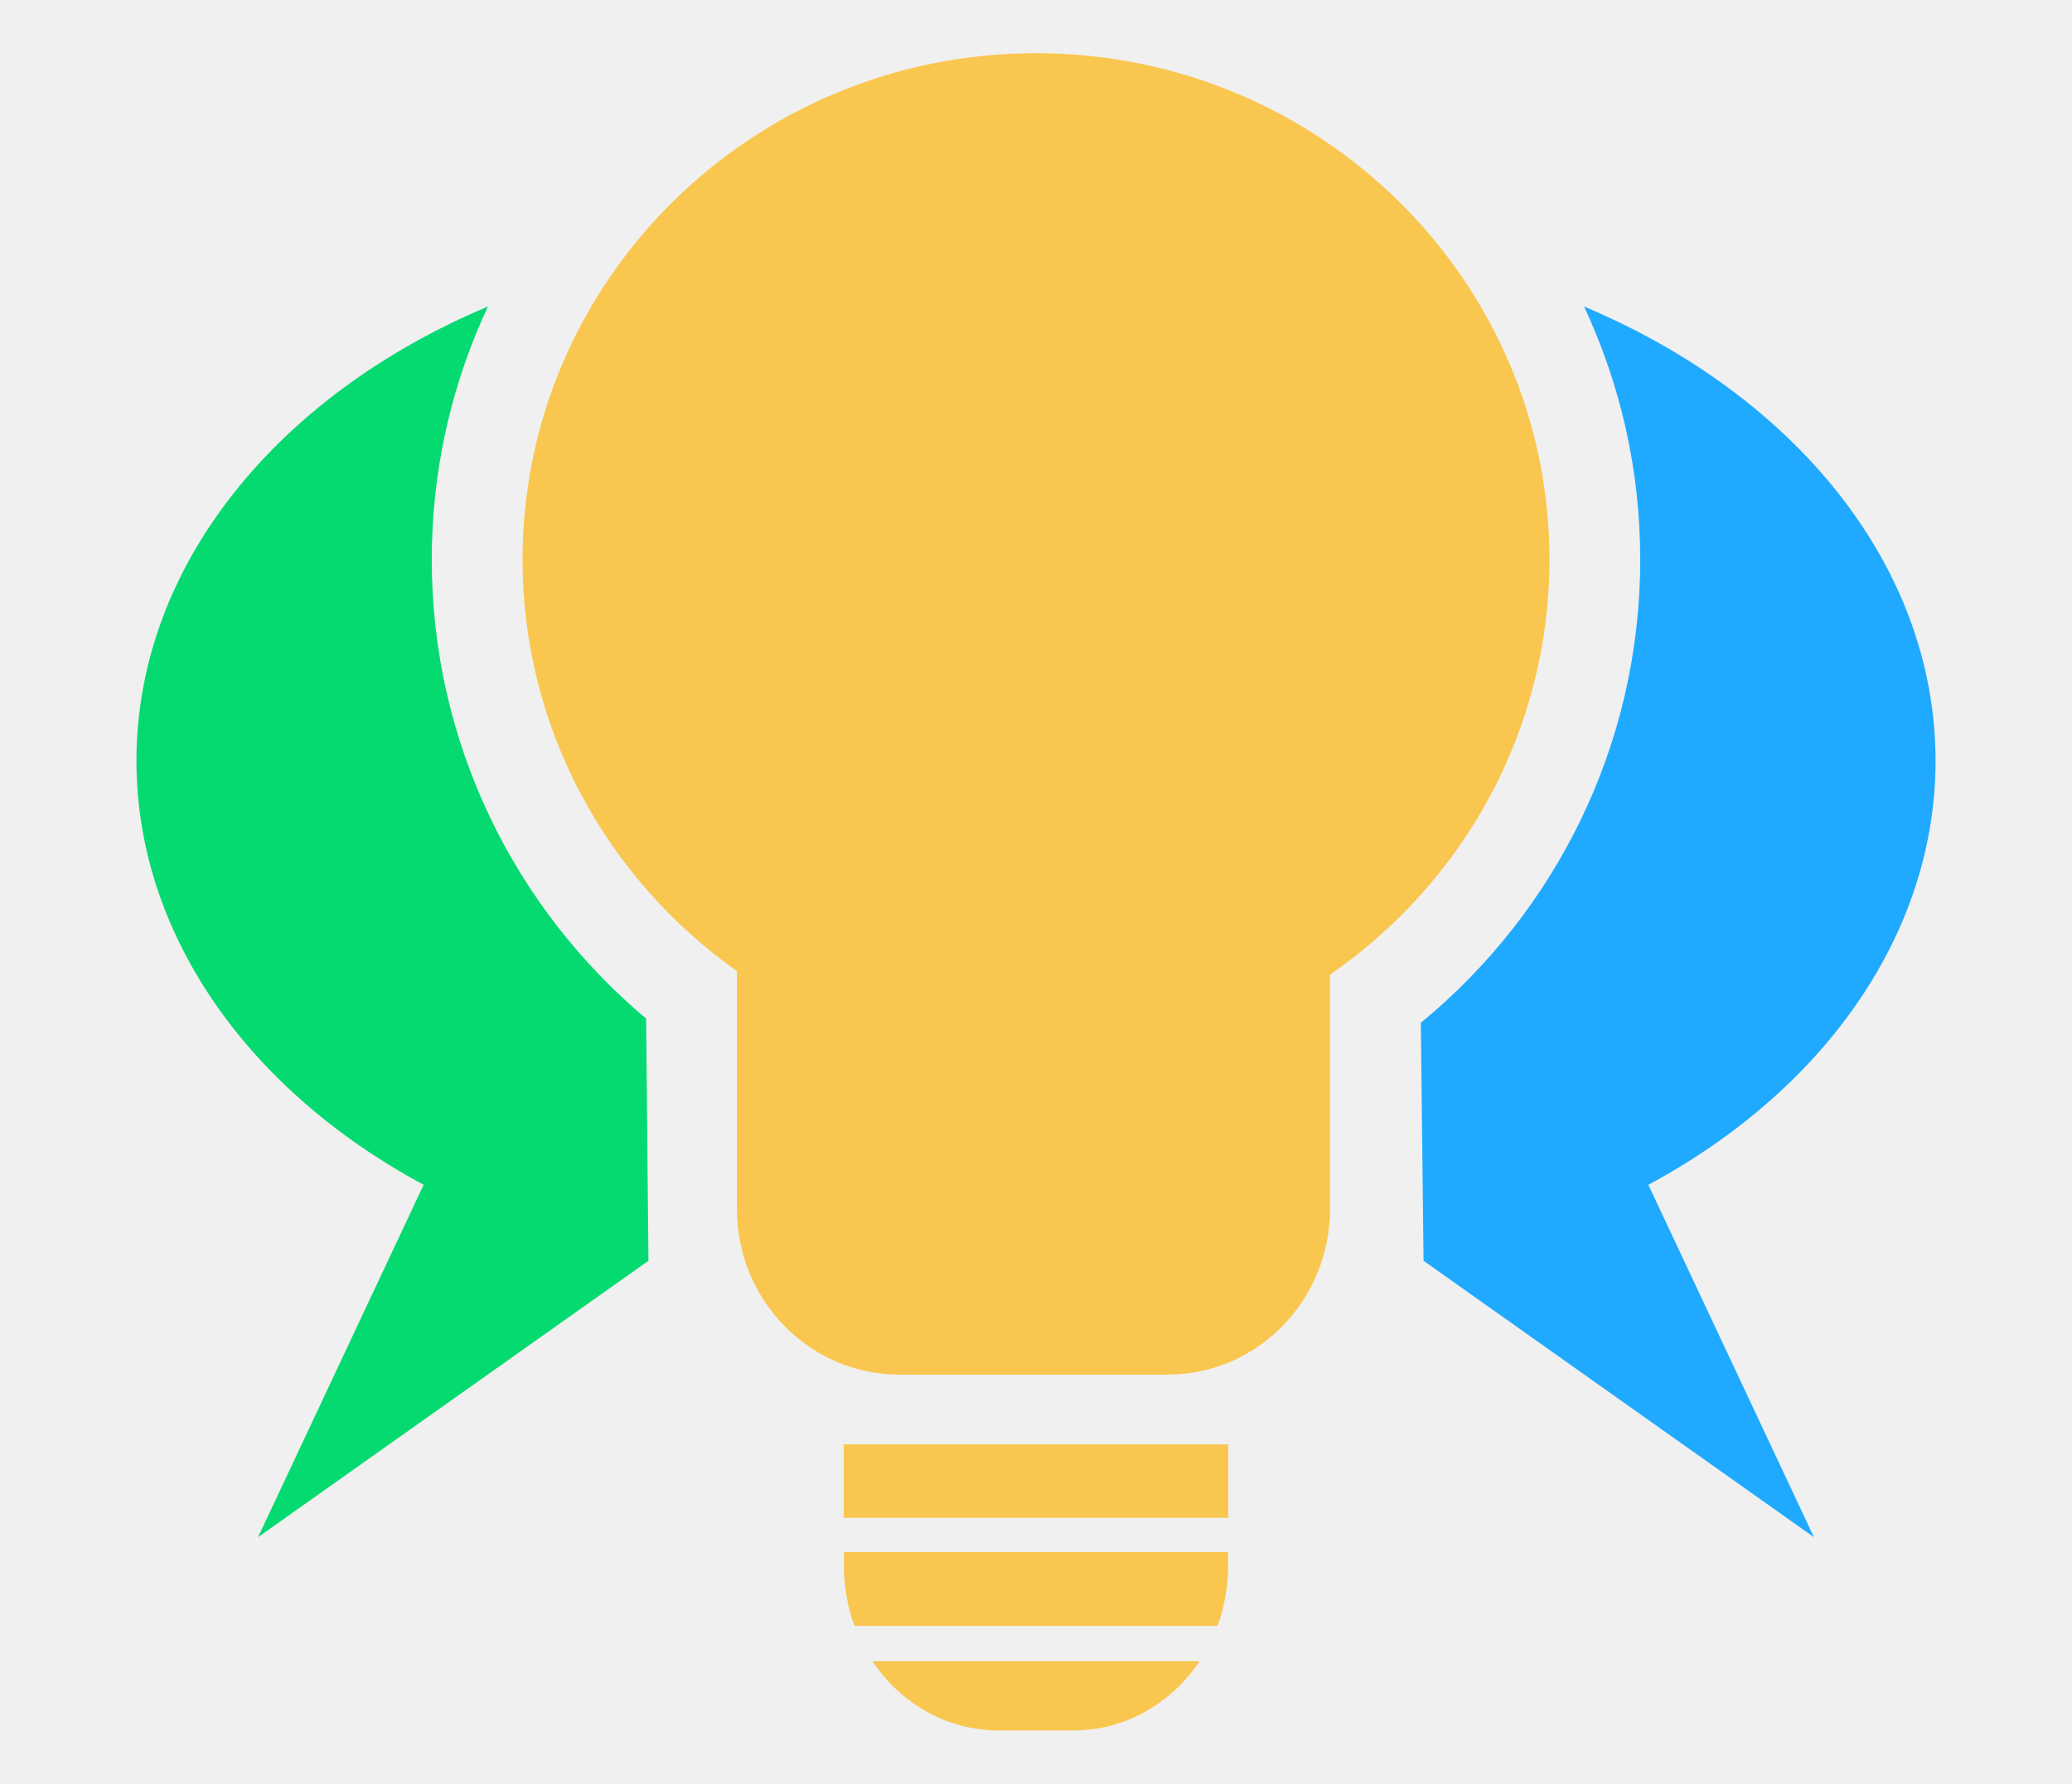
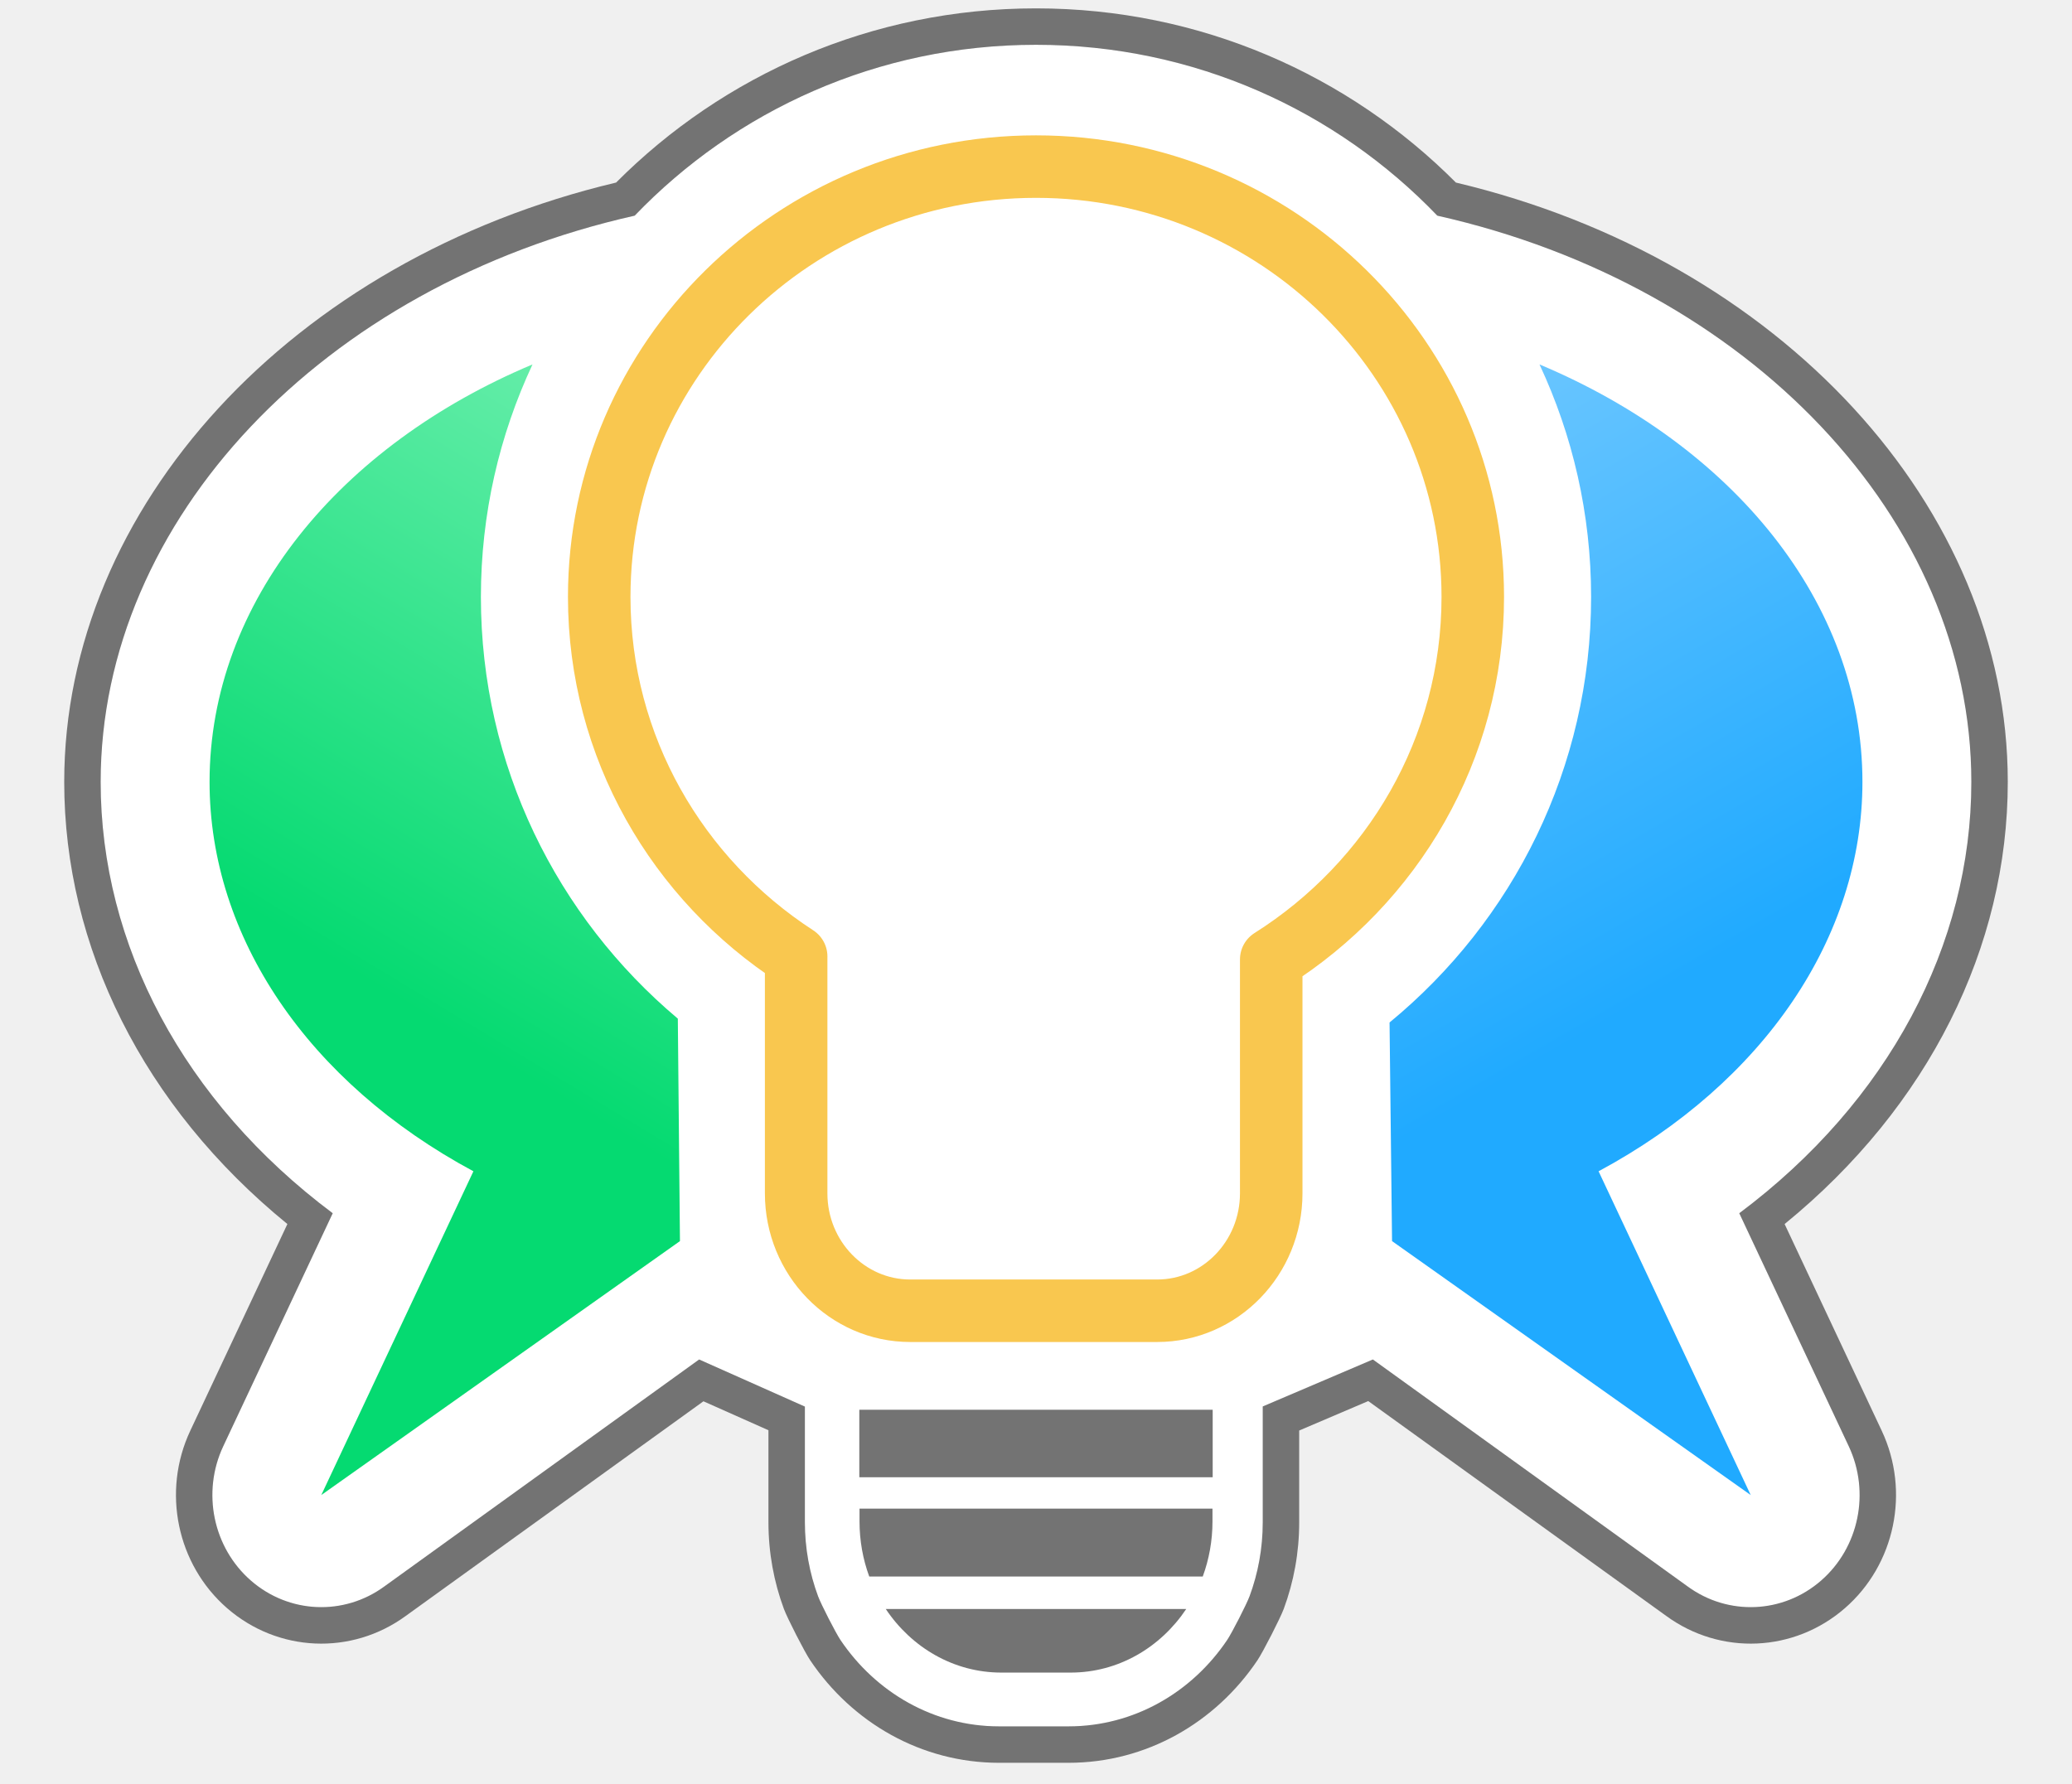
- <svg xmlns="http://www.w3.org/2000/svg" fill-rule="evenodd" stroke-linejoin="round" stroke-miterlimit="2" clip-rule="evenodd" viewBox="0 0 885 762">
+ <svg xmlns="http://www.w3.org/2000/svg" fill-rule="evenodd" stroke-linecap="round" stroke-linejoin="round" stroke-miterlimit="1.5" clip-rule="evenodd" viewBox="0 0 885 762">
  <defs />
-   <path fill="#05da71" d="M205.608 137.171l2.808-6.216c-89.431 37.53-150.141 110.438-150.141 194.152 0 72.106 45.782 139.68 122.666 181.056l-70.724 150.555 166.748-118.087-.988-103.454C219.8 387.944 184.42 317.485 184.42 239.06c0-36.126 7.55-70.595 21.188-101.889z" />
-   <path fill="#20aaff" d="M676.579 130.955c89.431 37.53 150.141 110.438 150.141 194.152 0 72.106-45.781 139.68-122.665 181.056l70.724 150.555-166.748-118.087-1.163-101.667c57.423-47.231 93.707-118.485 93.707-197.903 0-38.534-8.589-75.183-23.996-108.106z" />
-   <path fill="#f9c74f" d="M512.349 709.705c-11.953 17.89-31.57 29.57-53.722 29.57h-32.256c-22.155 0-41.772-11.68-53.722-29.57h139.7zm12.199-46.673v5.942c0 9.035-1.602 17.677-4.52 25.62h-155.06c-2.919-7.943-4.52-16.585-4.52-25.62v-5.942h164.1zM360.357 617.06h164.282v31.37H360.357v-31.37zm-45.608-202.178v101.53c0 39.231 31.174 70.847 69.279 70.847h114.793c38.105 0 69.28-31.616 69.28-70.848V416.385c56.674-39.152 93.706-104.018 93.706-177.324 0-119.334-98.203-216.34-219.307-216.34-121.104 0-219.307 97.006-219.307 216.34 0 72.383 36.104 136.535 91.556 175.821z" />
+   <path fill="none" d="M0 0h885v761.68H0z" />
+   <path fill="#fff" d="M271.088 92.135C137.968 122.017 42.993 221.931 42.993 334.06c0 69.482 35.369 136.572 99.121 184.26l-46.761 99.544c-9.247 19.685-4.37 43.32 11.853 57.434 16.222 14.114 39.669 15.123 56.979 2.451l134.429-96.948 45.171 20.123v49.42c0 11.141 1.998 21.793 5.622 31.585 1.271 3.434 7.543 15.691 9.569 18.704 15.063 22.394 39.839 36.907 67.758 36.907h29.667c27.92 0 52.695-14.513 67.758-36.907 2.027-3.013 8.298-15.27 9.569-18.704 3.624-9.792 5.622-20.444 5.622-31.585v-49.479l47.037-20.064 134.428 96.948c17.31 12.672 40.757 11.663 56.979-2.451 16.223-14.114 21.1-37.749 11.853-57.434l-46.761-99.544c63.752-47.689 99.121-114.778 99.121-184.26 0-112.129-94.975-212.043-228.095-241.925C570.818 47.233 510.07 19.14 442.5 19.14c-67.57 0-128.318 28.093-171.412 72.995z" />
+   <path fill="#737373" d="M122.75 522.935l-41.484 88.311C69.06 637.23 75.577 668.411 96.99 687.04c21.731 18.907 53.133 20.254 76.334 3.308l127.134-91.687 27.763 12.368v39.315c0 13.047 2.345 25.52 6.589 36.987 1.494 4.038 8.869 18.447 11.252 21.989 17.919 26.64 47.458 43.784 80.672 43.784h29.667c33.214 0 62.753-17.144 80.672-43.784 2.383-3.542 9.758-17.951 11.252-21.989 4.244-11.467 6.589-23.94 6.589-36.987v-39.196l29.496-12.582 127.266 91.782c23.201 16.946 54.603 15.599 76.334-3.308 21.413-18.629 27.93-49.81 15.724-75.794l-41.482-88.307c61.624-50.255 95.319-118.504 95.319-188.879 0-117.392-97.24-223.186-235.717-256.065C576.16 32.115 512.795 3.576 442.5 3.576c-70.295 0-133.66 28.539-179.354 74.419h.001C124.669 110.873 27.429 216.668 27.429 334.06c0 70.374 33.693 138.621 95.321 188.875zm148.338-430.8C137.968 122.017 42.993 221.931 42.993 334.06c0 69.482 35.369 136.572 99.121 184.26l-46.761 99.544c-9.247 19.685-4.37 43.32 11.853 57.434 16.222 14.114 39.669 15.123 56.979 2.451l134.429-96.948 45.171 20.123v49.42c0 11.141 1.998 21.793 5.622 31.585 1.271 3.434 7.543 15.691 9.569 18.704 15.063 22.394 39.839 36.907 67.758 36.907h29.667c27.92 0 52.695-14.513 67.758-36.907 2.027-3.013 8.298-15.27 9.569-18.704 3.624-9.792 5.622-20.444 5.622-31.585v-49.479l47.037-20.064 134.428 96.948c17.31 12.672 40.757 11.663 56.979-2.451 16.223-14.114 21.1-37.749 11.853-57.434l-46.761-99.544c63.752-47.689 99.121-114.778 99.121-184.26 0-112.129-94.975-212.043-228.095-241.925C570.818 47.233 510.07 19.14 442.5 19.14c-67.57 0-128.318 28.093-171.412 72.995z" />
+   <path fill="url(#_Linear1)" d="M657.553 155.691c82.162 34.478 137.937 101.46 137.937 178.369 0 66.245-42.06 128.327-112.694 166.339l64.975 138.317-153.194-108.488-1.068-93.403c52.755-43.392 86.09-108.854 86.09-181.816 0-35.402-7.891-69.072-22.046-99.318z" />
+   <path fill="url(#_Linear2)" d="M227.447 155.691C145.285 190.169 89.51 257.151 89.51 334.06c0 66.245 42.06 128.327 112.694 166.339l-64.975 138.317 153.194-108.488-.908-95.045c-51.609-43.393-84.114-108.125-84.114-180.174 0-35.402 7.891-69.072 22.046-99.318z" />
+   <path fill="none" stroke="#f9c74f" stroke-width="26.7" d="M340.062 408.638c-50.658-32.882-84.121-89.435-84.121-153.629 0-101.46 83.594-183.833 186.559-183.833s186.559 82.373 186.559 183.833c0 65.016-34.326 122.194-86.089 154.889v99.916c0 27.689-21.834 50.168-48.727 50.168H388.781c-26.893 0-48.726-22.479-48.726-50.168V409.478c0-.28.002-.559.007-.84z" />
+   <path fill="#737373" d="M506.673 687.395c-10.981 16.436-29.003 27.167-49.355 27.167h-29.634c-20.354 0-38.376-10.731-49.355-27.167h128.344zm11.207-42.879v5.459c0 8.301-1.471 16.24-4.153 23.538H371.273c-2.682-7.298-4.153-15.237-4.153-23.538v-5.459h150.76zm.084-42.234H367.036v28.82h150.928v-28.82z" />
+   <defs>
+     <linearGradient id="_Linear1" x1="0" x2="1" y1="0" y2="0" gradientTransform="matrix(128 222.649 -526.414 302.634 660 155.691)" gradientUnits="userSpaceOnUse">
+       <stop offset="0" stop-color="#68c5ff" />
+       <stop offset="1" stop-color="#20aaff" />
+     </linearGradient>
+     <linearGradient id="_Linear2" x1="0" x2="1" y1="0" y2="0" gradientTransform="scale(-260.116) rotate(-58.866 -.961 .464)" gradientUnits="userSpaceOnUse">
+       <stop offset="0" stop-color="#63eda8" />
+       <stop offset="1" stop-color="#05da71" />
+     </linearGradient>
+   </defs>
</svg>
